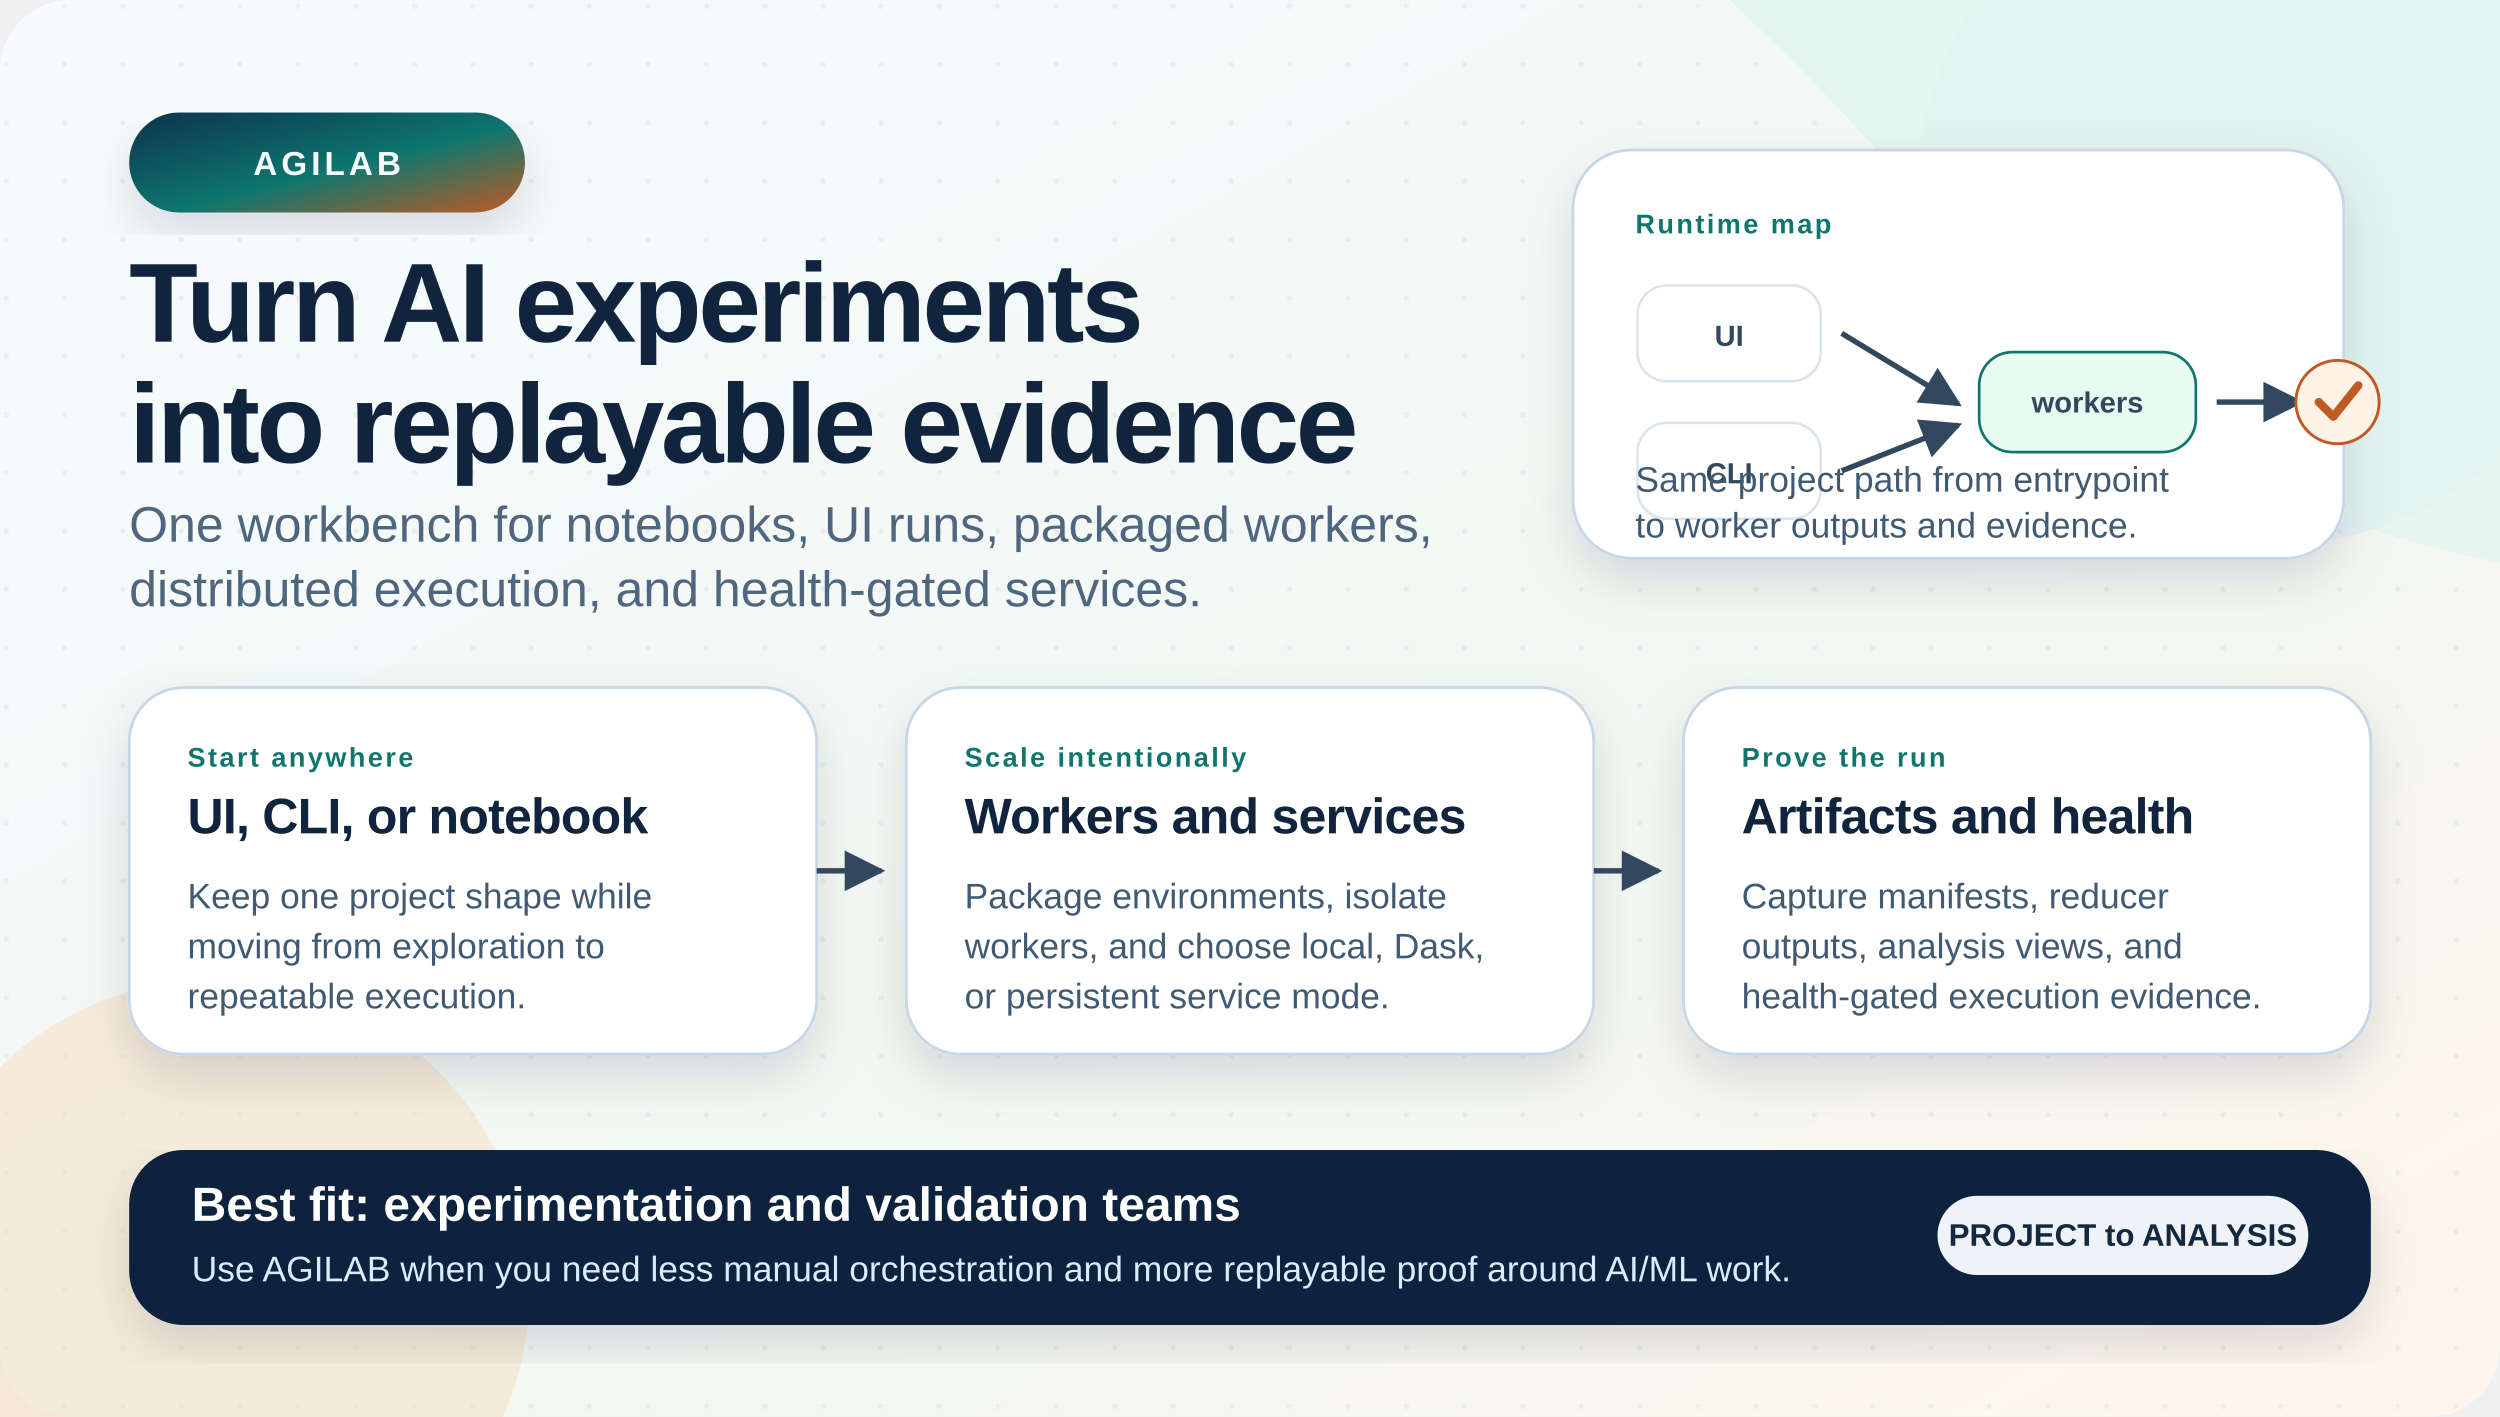
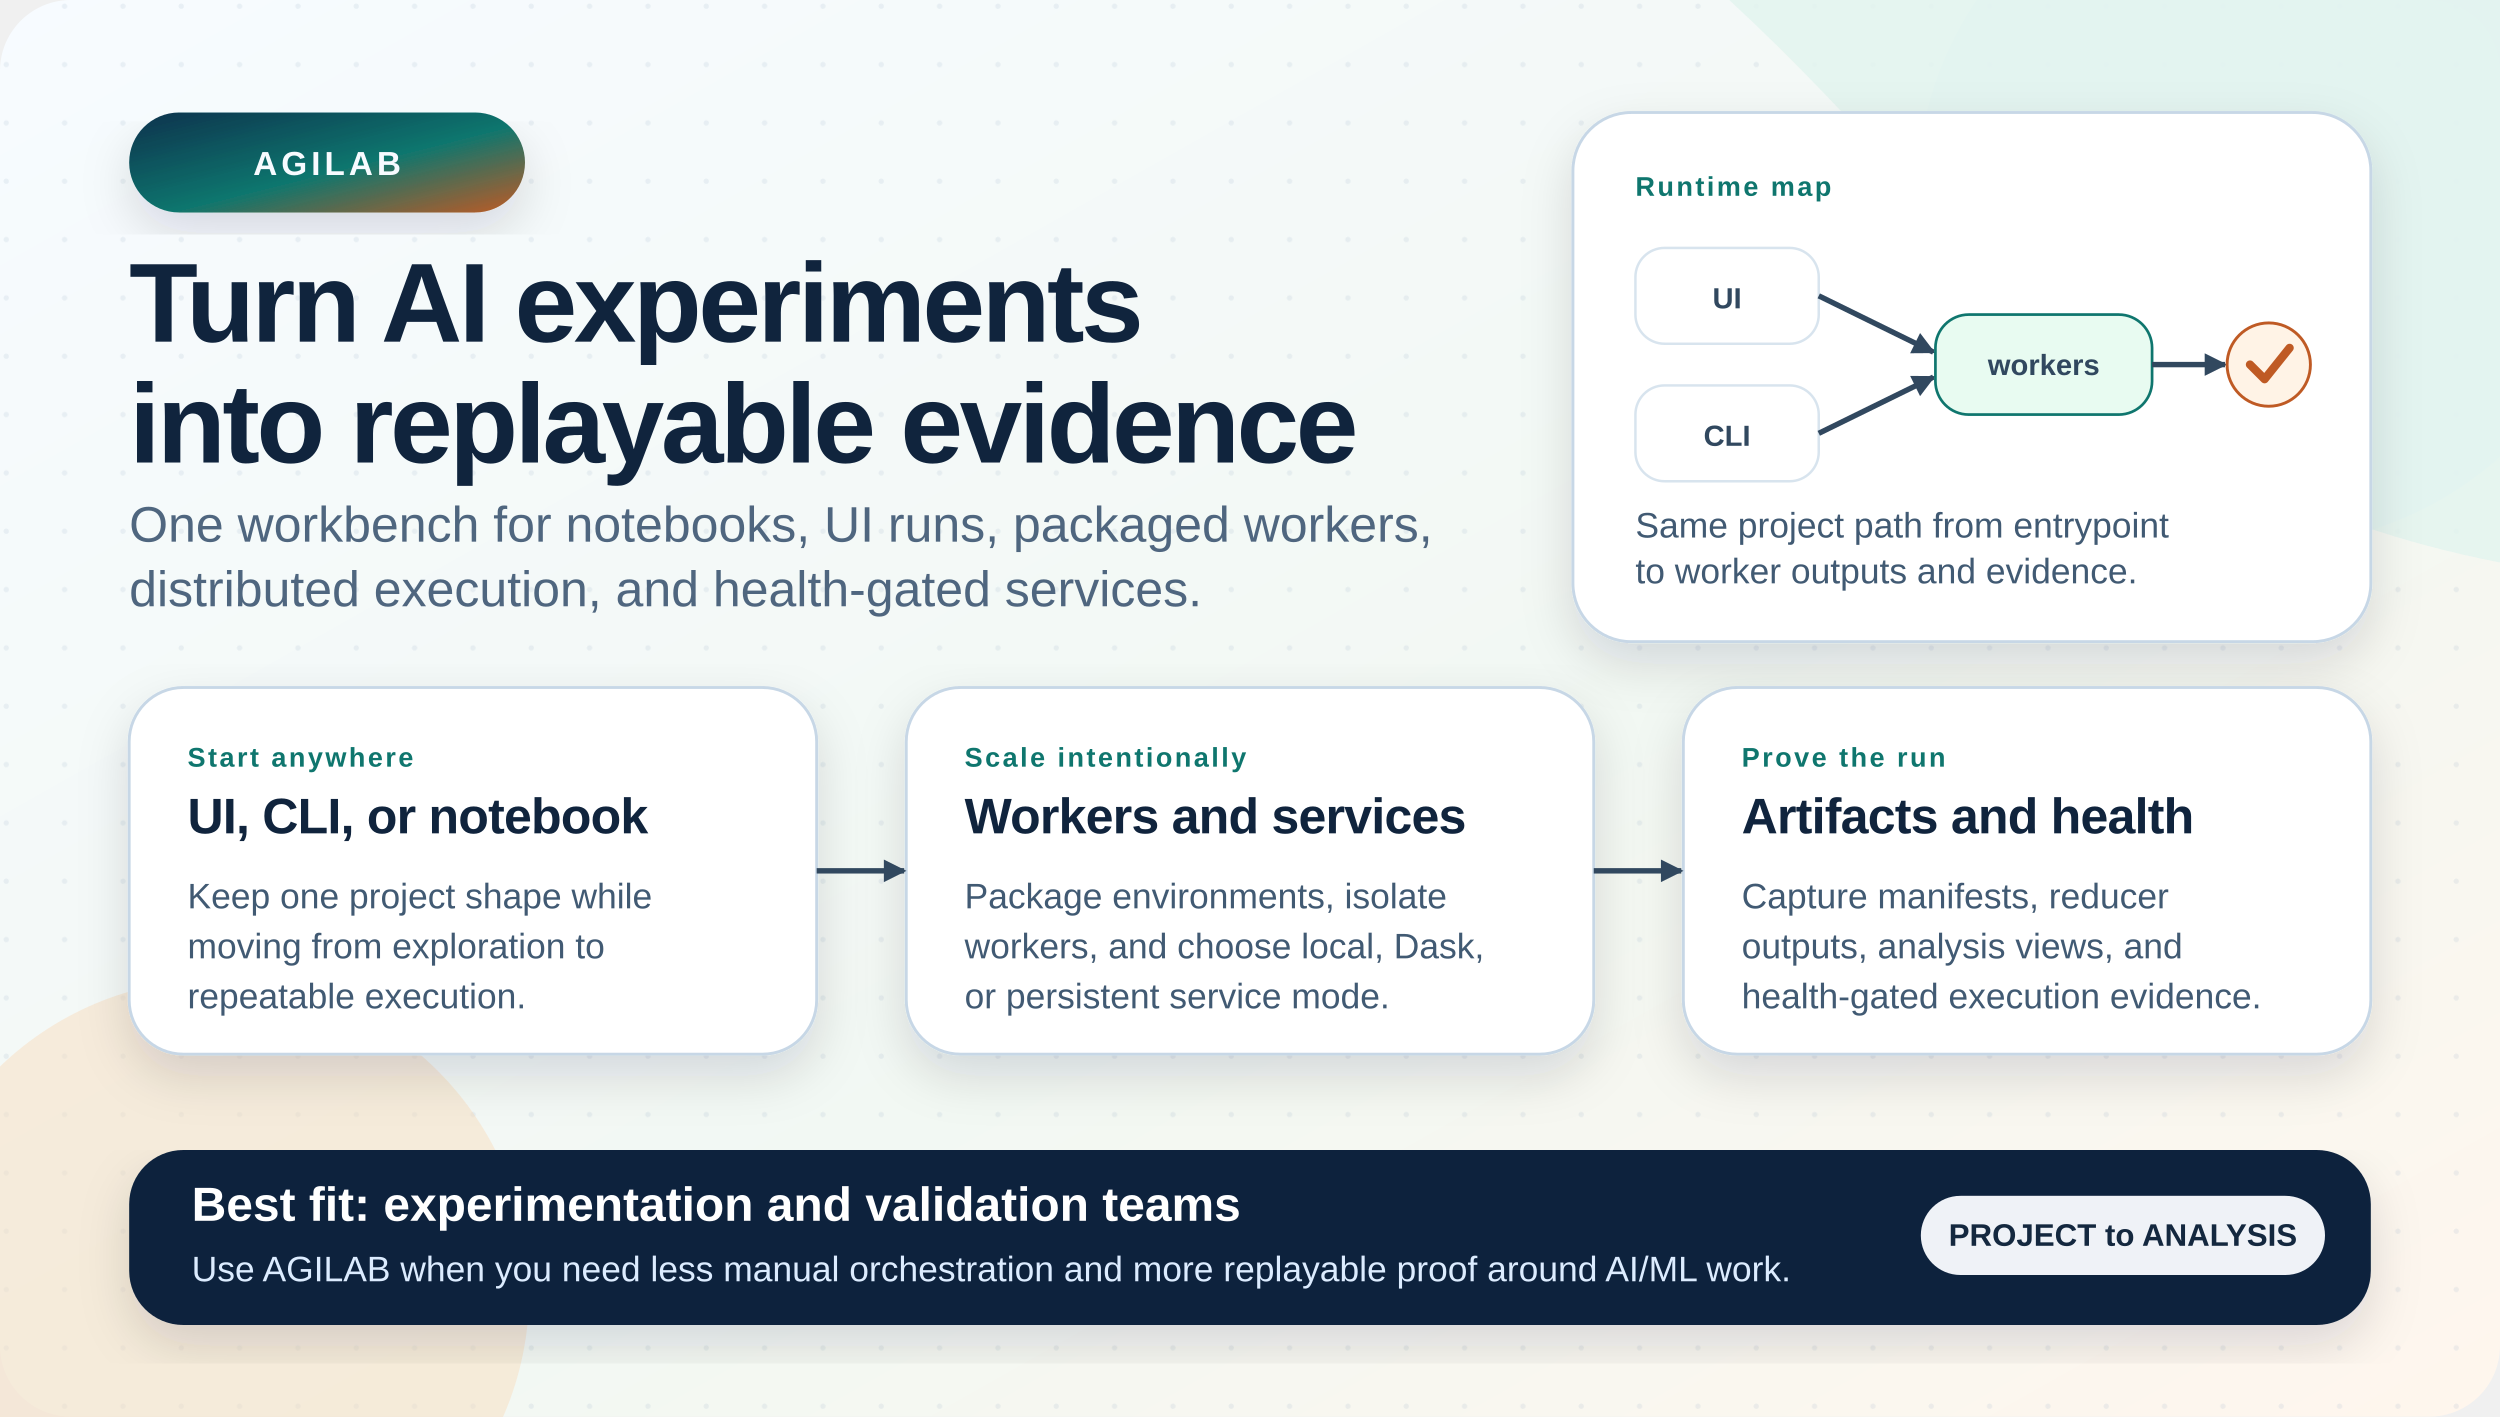
<svg xmlns="http://www.w3.org/2000/svg" width="1200" height="680" viewBox="0 0 1200 680" role="img" aria-labelledby="title desc">
  <defs>
    <linearGradient id="bg" x1="0" y1="0" x2="1" y2="1">
      <stop offset="0" stop-color="#f7fbff" />
      <stop offset="0.58" stop-color="#f2f8f3" />
      <stop offset="1" stop-color="#fff6ed" />
    </linearGradient>
    <linearGradient id="hero" x1="0" y1="0" x2="1" y2="1">
      <stop offset="0" stop-color="#10324d" />
      <stop offset="0.55" stop-color="#0f766e" />
      <stop offset="1" stop-color="#bf5a24" />
    </linearGradient>
    <linearGradient id="blueCard" x1="0" y1="0" x2="1" y2="1">
      <stop offset="0" stop-color="#e8f3ff" />
      <stop offset="1" stop-color="#d7ebff" />
    </linearGradient>
    <linearGradient id="greenCard" x1="0" y1="0" x2="1" y2="1">
      <stop offset="0" stop-color="#e8fbf1" />
      <stop offset="1" stop-color="#d6f4e4" />
    </linearGradient>
    <linearGradient id="orangeCard" x1="0" y1="0" x2="1" y2="1">
      <stop offset="0" stop-color="#fff3e6" />
      <stop offset="1" stop-color="#ffe2c4" />
    </linearGradient>
    <pattern id="dots" width="28" height="28" patternUnits="userSpaceOnUse">
      <circle cx="3" cy="3" r="1.3" fill="#9fb3c8" opacity="0.30" />
    </pattern>
    <filter id="shadow" x="-12%" y="-12%" width="124%" height="134%">
      <feDropShadow dx="0" dy="10" stdDeviation="12" flood-color="#0f172a" flood-opacity="0.13" />
    </filter>
-     <marker id="arrow" viewBox="0 0 12 12" refX="10" refY="6" markerWidth="9" markerHeight="9" orient="auto">
+     <marker id="arrow" viewBox="0 0 12 12" refX="10" refY="6" markerWidth="13" markerHeight="13" markerUnits="userSpaceOnUse" orient="auto">
      <path d="M 1 1 L 11 6 L 1 11 Z" fill="#31485f" />
    </marker>
    <style>
      text { font-family: Arial, Helvetica, sans-serif; fill: #14283f; }
      .eyebrow { font-size: 16px; font-weight: 700; letter-spacing: .12em; text-transform: uppercase; fill: #f7fbff; }
      .title { font-size: 54px; font-weight: 800; letter-spacing: -0.03em; fill: #10243d; }
      .subtitle { font-size: 24px; font-weight: 400; fill: #4f667f; }
      .card-label { font-size: 13px; font-weight: 700; letter-spacing: .09em; text-transform: uppercase; fill: #0f766e; }
      .card-title { font-size: 24px; font-weight: 800; letter-spacing: -0.015em; fill: #10243d; }
      .card-body { font-size: 17px; font-weight: 400; fill: #415a73; }
      .note { font-size: 14px; font-weight: 700; fill: #31485f; }
      .footer-title { font-size: 23px; font-weight: 800; fill: #ffffff; }
      .footer-body { font-size: 17px; font-weight: 400; fill: #dcecff; }
      .panel { fill: #ffffff; stroke: #c7d7e6; stroke-width: 1.4; filter: url(#shadow); }
      .soft { fill: #ffffff; stroke: #d8e4ee; stroke-width: 1.2; }
      .arrow { stroke: #31485f; stroke-width: 2.6; fill: none; marker-end: url(#arrow); }
    </style>
  </defs>
  <rect width="1200" height="680" rx="34" fill="url(#bg)" />
  <rect width="1200" height="680" rx="34" fill="url(#dots)" opacity="0.55" />
  <circle cx="1088" cy="94" r="168" fill="#dbeafe" opacity="0.55" />
  <circle cx="104" cy="620" r="150" fill="#f8ddc0" opacity="0.50" />
  <path d="M 830 0 C 960 120, 1006 232, 1200 270 L 1200 0 Z" fill="#e3f4ef" opacity="0.85" />
  <rect x="62" y="54" width="190" height="48" rx="24" fill="url(#hero)" filter="url(#shadow)" />
  <text class="eyebrow" x="157" y="84" text-anchor="middle">AGILAB</text>
  <text class="title" x="62" y="164">
    <tspan x="62" dy="0">Turn AI experiments</tspan>
    <tspan x="62" dy="58">into replayable evidence</tspan>
  </text>
  <text class="subtitle" x="62" y="260">
    <tspan x="62" dy="0">One workbench for notebooks, UI runs, packaged workers,</tspan>
    <tspan x="62" dy="31">distributed execution, and health-gated services.</tspan>
  </text>
-   <g transform="translate(755 72)">
-     <rect class="panel" x="0" y="0" width="370" height="196" rx="28" />
+   <g transform="translate(755 54)">
+     <rect class="panel" x="0" y="0" width="383" height="254" rx="28" />
    <text class="card-label" x="30" y="40">Runtime map</text>
-     <g transform="translate(31 65)">
+     <g transform="translate(30 65)">
      <rect class="soft" x="0" y="0" width="88" height="46" rx="14" />
      <rect class="soft" x="0" y="66" width="88" height="46" rx="14" />
      <text class="note" x="44" y="29" text-anchor="middle">UI</text>
      <text class="note" x="44" y="95" text-anchor="middle">CLI</text>
-       <path class="arrow" d="M 98 23 L 154 57" />
-       <path class="arrow" d="M 98 89 L 154 67" />
-       <rect x="164" y="32" width="104" height="48" rx="16" fill="#e8fbf1" stroke="#0f766e" stroke-width="1.3" />
-       <text class="note" x="216" y="61" text-anchor="middle">workers</text>
-       <path class="arrow" d="M 278 56 L 318 56" />
-       <circle cx="336" cy="56" r="20" fill="#fff3e6" stroke="#bf5a24" stroke-width="1.4" />
-       <path d="M 327 56 L 334 63 L 346 48" stroke="#bf5a24" stroke-width="4" fill="none" stroke-linecap="round" stroke-linejoin="round" />
+       <path class="arrow" d="M 88 23 L 143 50" />
+       <path class="arrow" d="M 88 89 L 143 62" />
+       <rect x="144" y="32" width="104" height="48" rx="16" fill="#e8fbf1" stroke="#0f766e" stroke-width="1.3" />
+       <text class="note" x="196" y="61" text-anchor="middle">workers</text>
+       <path class="arrow" d="M 248 56 L 283 56" />
+       <circle cx="304" cy="56" r="20" fill="#fff3e6" stroke="#bf5a24" stroke-width="1.4" />
+       <path d="M 295 56 L 302 63 L 314 48" stroke="#bf5a24" stroke-width="4" fill="none" stroke-linecap="round" stroke-linejoin="round" />
    </g>
-     <text class="card-body" x="30" y="164">
+     <text class="card-body" x="30" y="204">
      <tspan x="30" dy="0">Same project path from entrypoint</tspan>
      <tspan x="30" dy="22">to worker outputs and evidence.</tspan>
    </text>
  </g>
  <g transform="translate(62 330)">
    <rect class="panel" x="0" y="0" width="330" height="176" rx="26" fill="url(#blueCard)" />
    <text class="card-label" x="28" y="38">Start anywhere</text>
    <text class="card-title" x="28" y="70">UI, CLI, or notebook</text>
    <text class="card-body" x="28" y="106">
      <tspan x="28" dy="0">Keep one project shape while</tspan>
      <tspan x="28" dy="24">moving from exploration to</tspan>
      <tspan x="28" dy="24">repeatable execution.</tspan>
    </text>
  </g>
  <g transform="translate(435 330)">
    <rect class="panel" x="0" y="0" width="330" height="176" rx="26" fill="url(#greenCard)" />
    <text class="card-label" x="28" y="38">Scale intentionally</text>
    <text class="card-title" x="28" y="70">Workers and services</text>
    <text class="card-body" x="28" y="106">
      <tspan x="28" dy="0">Package environments, isolate</tspan>
      <tspan x="28" dy="24">workers, and choose local, Dask,</tspan>
      <tspan x="28" dy="24">or persistent service mode.</tspan>
    </text>
  </g>
  <g transform="translate(808 330)">
    <rect class="panel" x="0" y="0" width="330" height="176" rx="26" fill="url(#orangeCard)" />
    <text class="card-label" x="28" y="38">Prove the run</text>
    <text class="card-title" x="28" y="70">Artifacts and health</text>
    <text class="card-body" x="28" y="106">
      <tspan x="28" dy="0">Capture manifests, reducer</tspan>
      <tspan x="28" dy="24">outputs, analysis views, and</tspan>
      <tspan x="28" dy="24">health-gated execution evidence.</tspan>
    </text>
  </g>
-   <path class="arrow" d="M 392 418 L 423 418" />
-   <path class="arrow" d="M 765 418 L 796 418" />
+   <path class="arrow" d="M 392 418 L 434 418" />
+   <path class="arrow" d="M 765 418 L 807 418" />
  <rect x="62" y="552" width="1076" height="84" rx="26" fill="#10243d" filter="url(#shadow)" />
  <text class="footer-title" x="92" y="586">Best fit: experimentation and validation teams</text>
  <text class="footer-body" x="92" y="615">Use AGILAB when you need less manual orchestration and more replayable proof around AI/ML work.</text>
-   <rect x="930" y="574" width="178" height="38" rx="19" fill="#f8fbff" opacity="0.96" />
+   <rect x="922" y="574" width="194" height="38" rx="19" fill="#f8fbff" opacity="0.96" />
  <text x="1019" y="598" text-anchor="middle" font-family="Arial, Helvetica, sans-serif" font-size="15" font-weight="800" fill="#10243d">PROJECT to ANALYSIS</text>
</svg>
